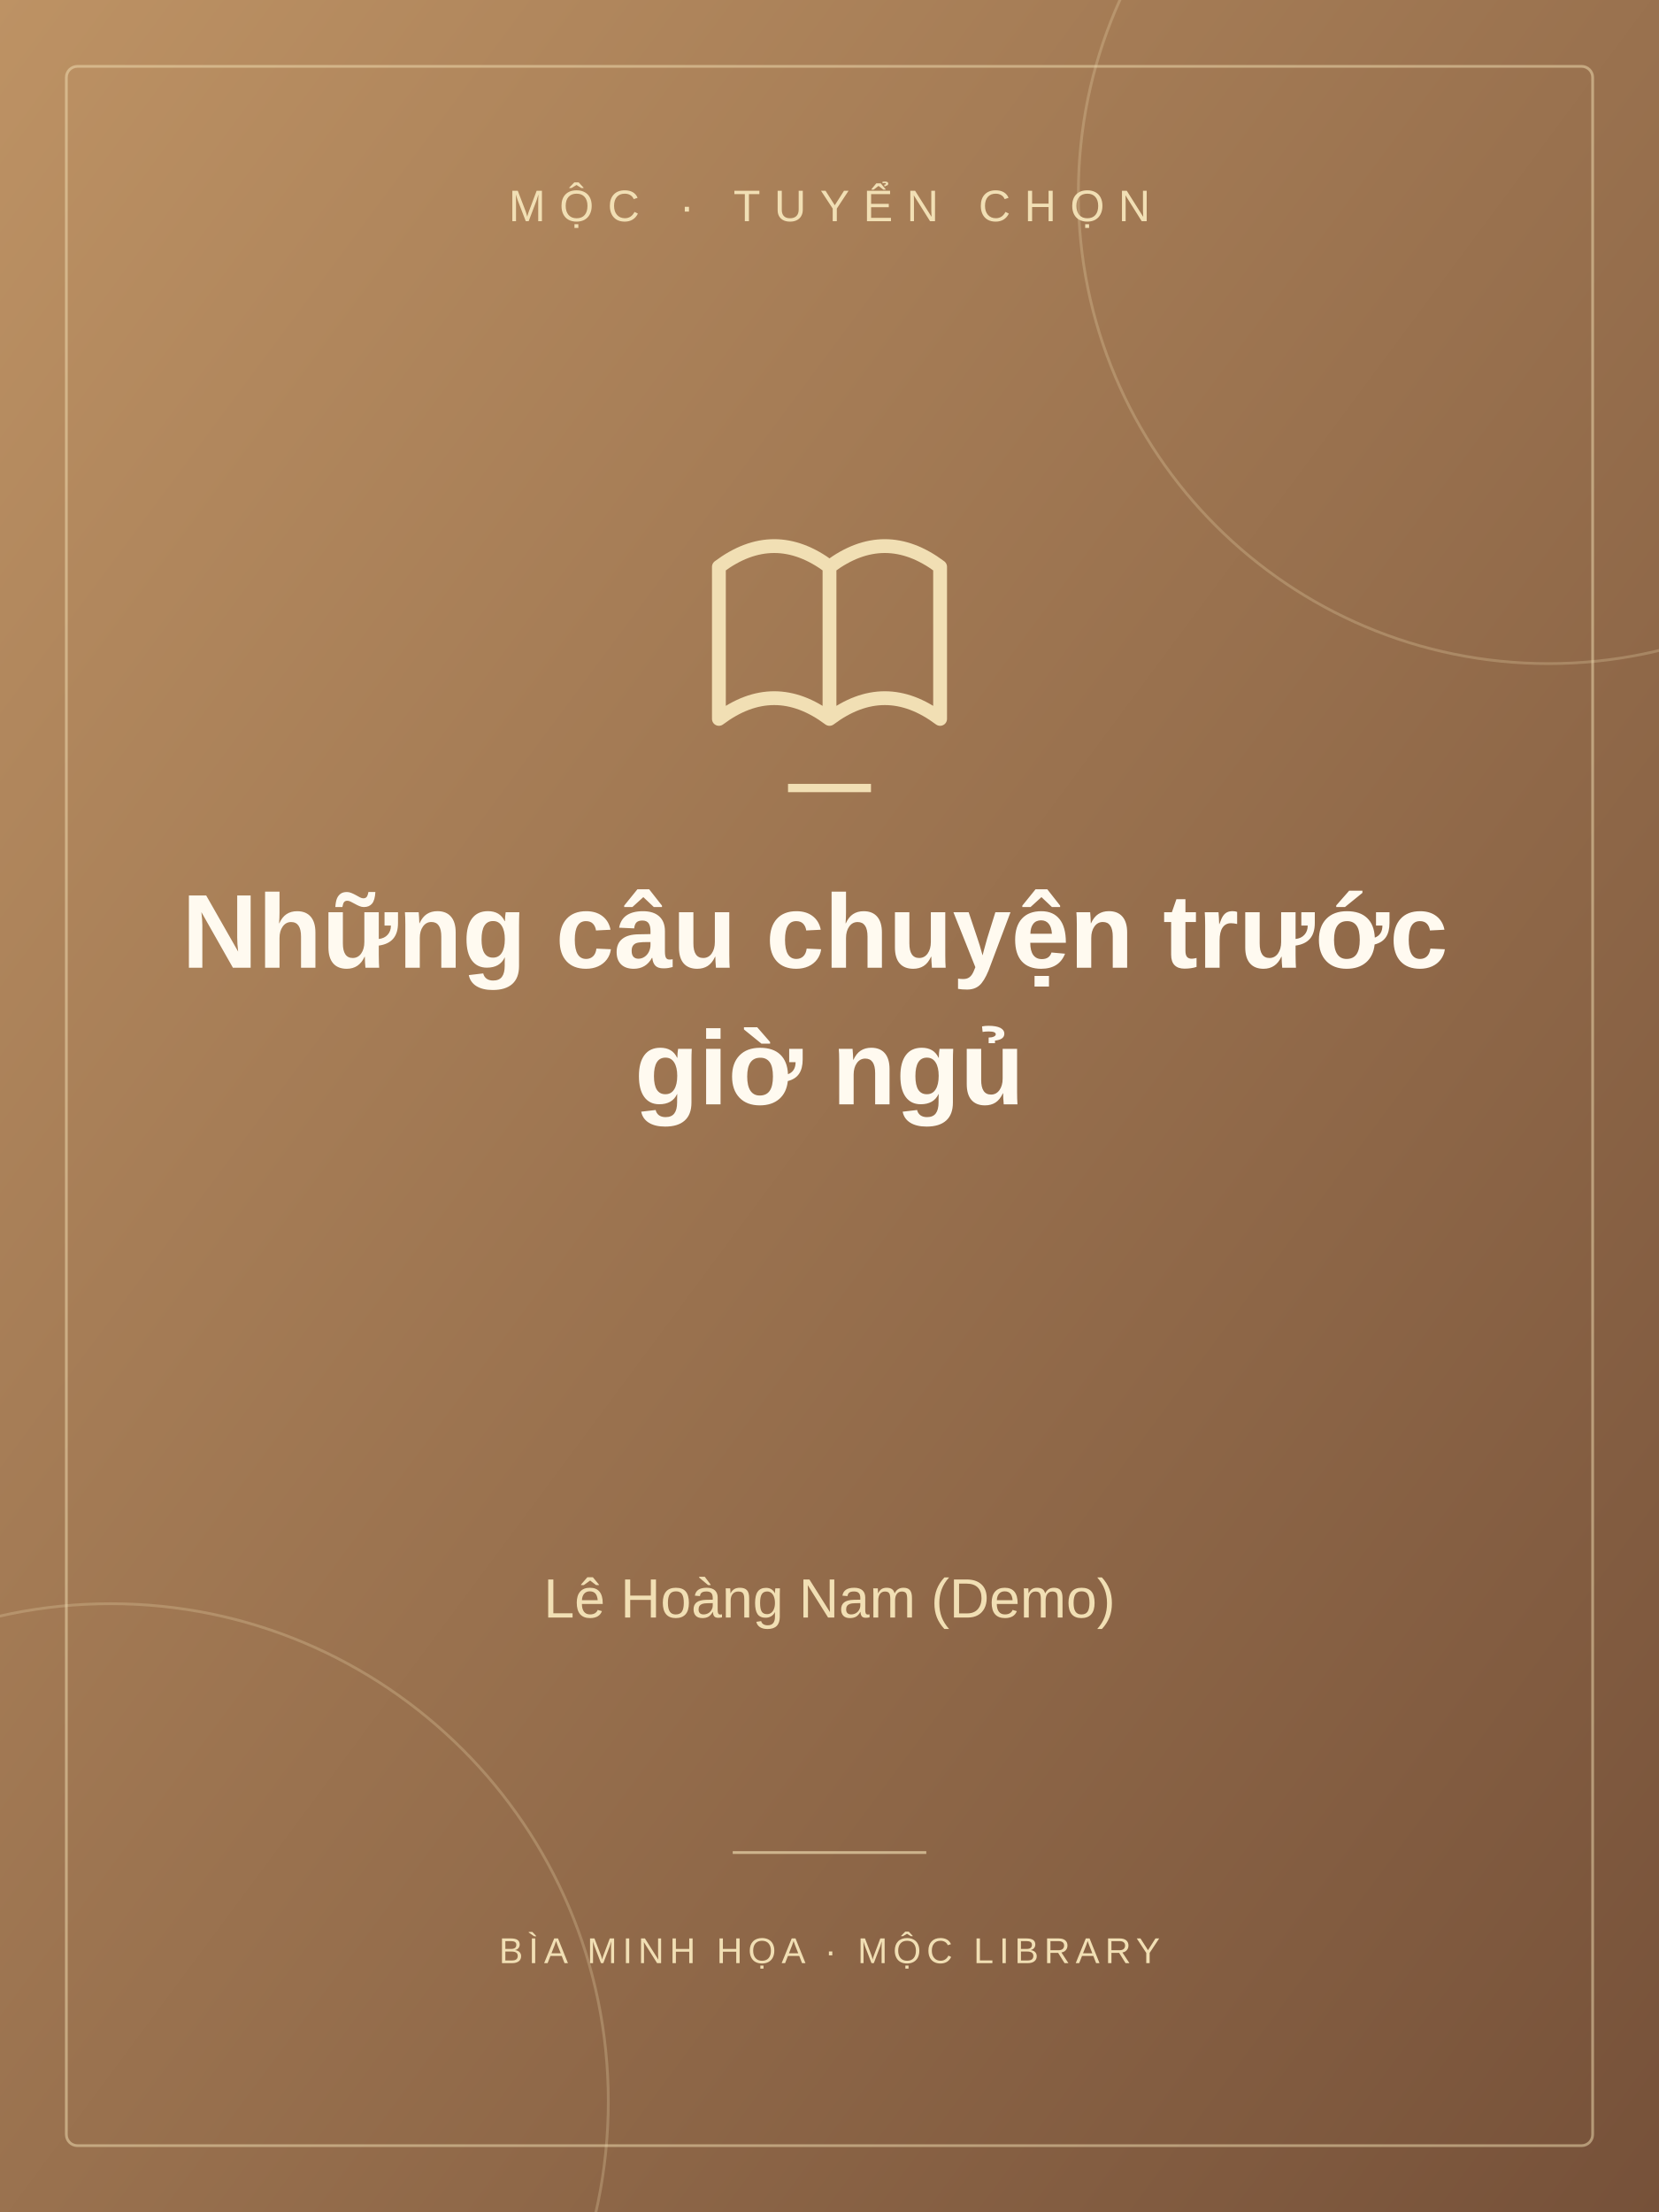
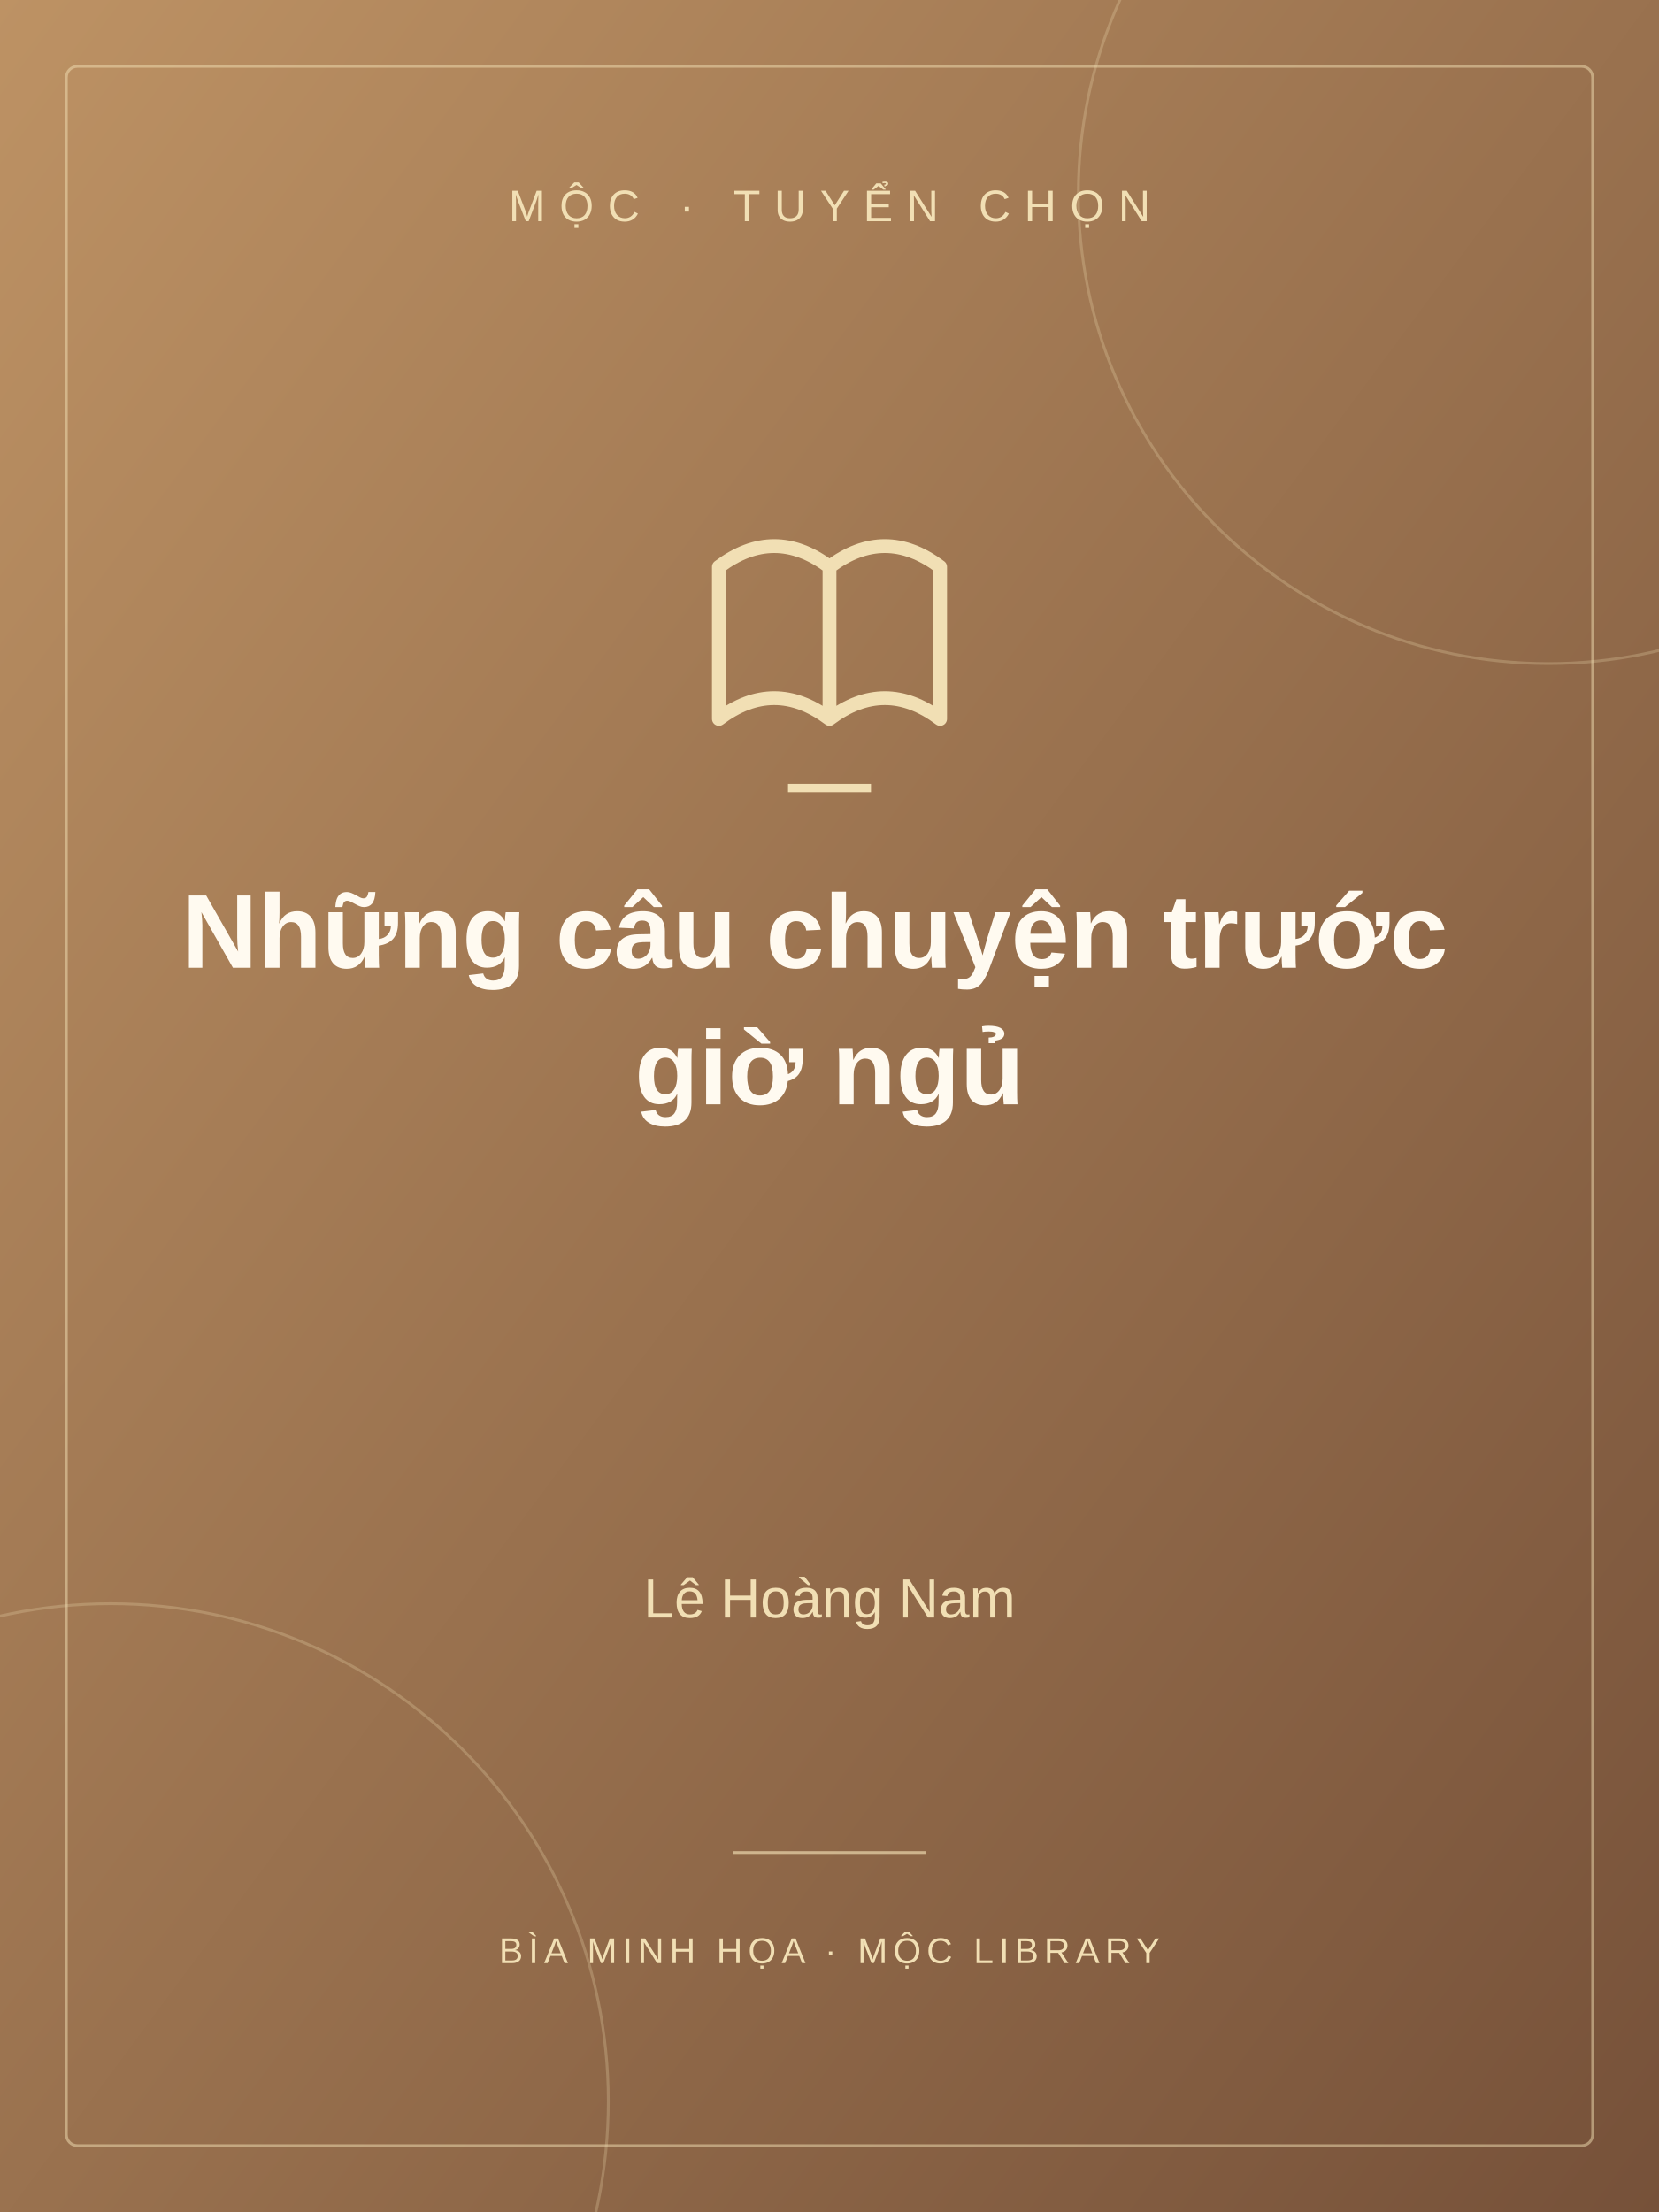
<svg xmlns="http://www.w3.org/2000/svg" width="600" height="800" viewBox="0 0 600 800">
  <defs>
    <linearGradient id="bg" x2="1" y2="1">
      <stop stop-color="#bd9264" />
      <stop offset="1" stop-color="#765139" />
    </linearGradient>
  </defs>
  <rect width="600" height="800" fill="url(#bg)" />
  <rect x="24" y="24" width="552" height="752" rx="4" fill="none" stroke="#f1dfb4" opacity=".5" />
  <circle cx="560" cy="70" r="170" fill="none" stroke="#f1dfb4" opacity=".25" />
  <circle cx="40" cy="760" r="180" fill="none" stroke="#f1dfb4" opacity=".25" />
  <path d="M260 205Q280 190 300 205Q320 190 340 205V260Q320 245 300 260Q280 245 260 260Z M300 205V260" fill="none" stroke="#f1dfb4" stroke-width="5" stroke-linejoin="round" />
  <path d="M285 285H315" stroke="#f1dfb4" stroke-width="3" />
  <text x="300" y="80" text-anchor="middle" font-family="Arial,sans-serif" fill="#f1dfb4" font-size="16" letter-spacing="5">MỘC · TUYỂN CHỌN</text>
  <text x="300" y="350" text-anchor="middle" font-family="Arial,sans-serif" font-weight="700" font-size="38" fill="#fffaf0">
    <tspan x="300" dy="0">Những câu chuyện trước</tspan>
    <tspan x="300" dy="49.4">giờ ngủ</tspan>
  </text>
-   <text x="300" y="585" text-anchor="middle" font-family="Arial,sans-serif" font-size="20" fill="#f1dfb4">Lê Hoàng Nam (Demo)</text>
+   <text x="300" y="585" text-anchor="middle" font-family="Arial,sans-serif" font-size="20" fill="#f1dfb4">Lê Hoàng Nam</text>
  <path d="M265 670H335" stroke="#f1dfb4" opacity=".65" />
  <text x="300" y="710" text-anchor="middle" font-family="Arial,sans-serif" fill="#f1dfb4" font-size="13" letter-spacing="2">BÌA MINH HỌA · MỘC LIBRARY</text>
</svg>
